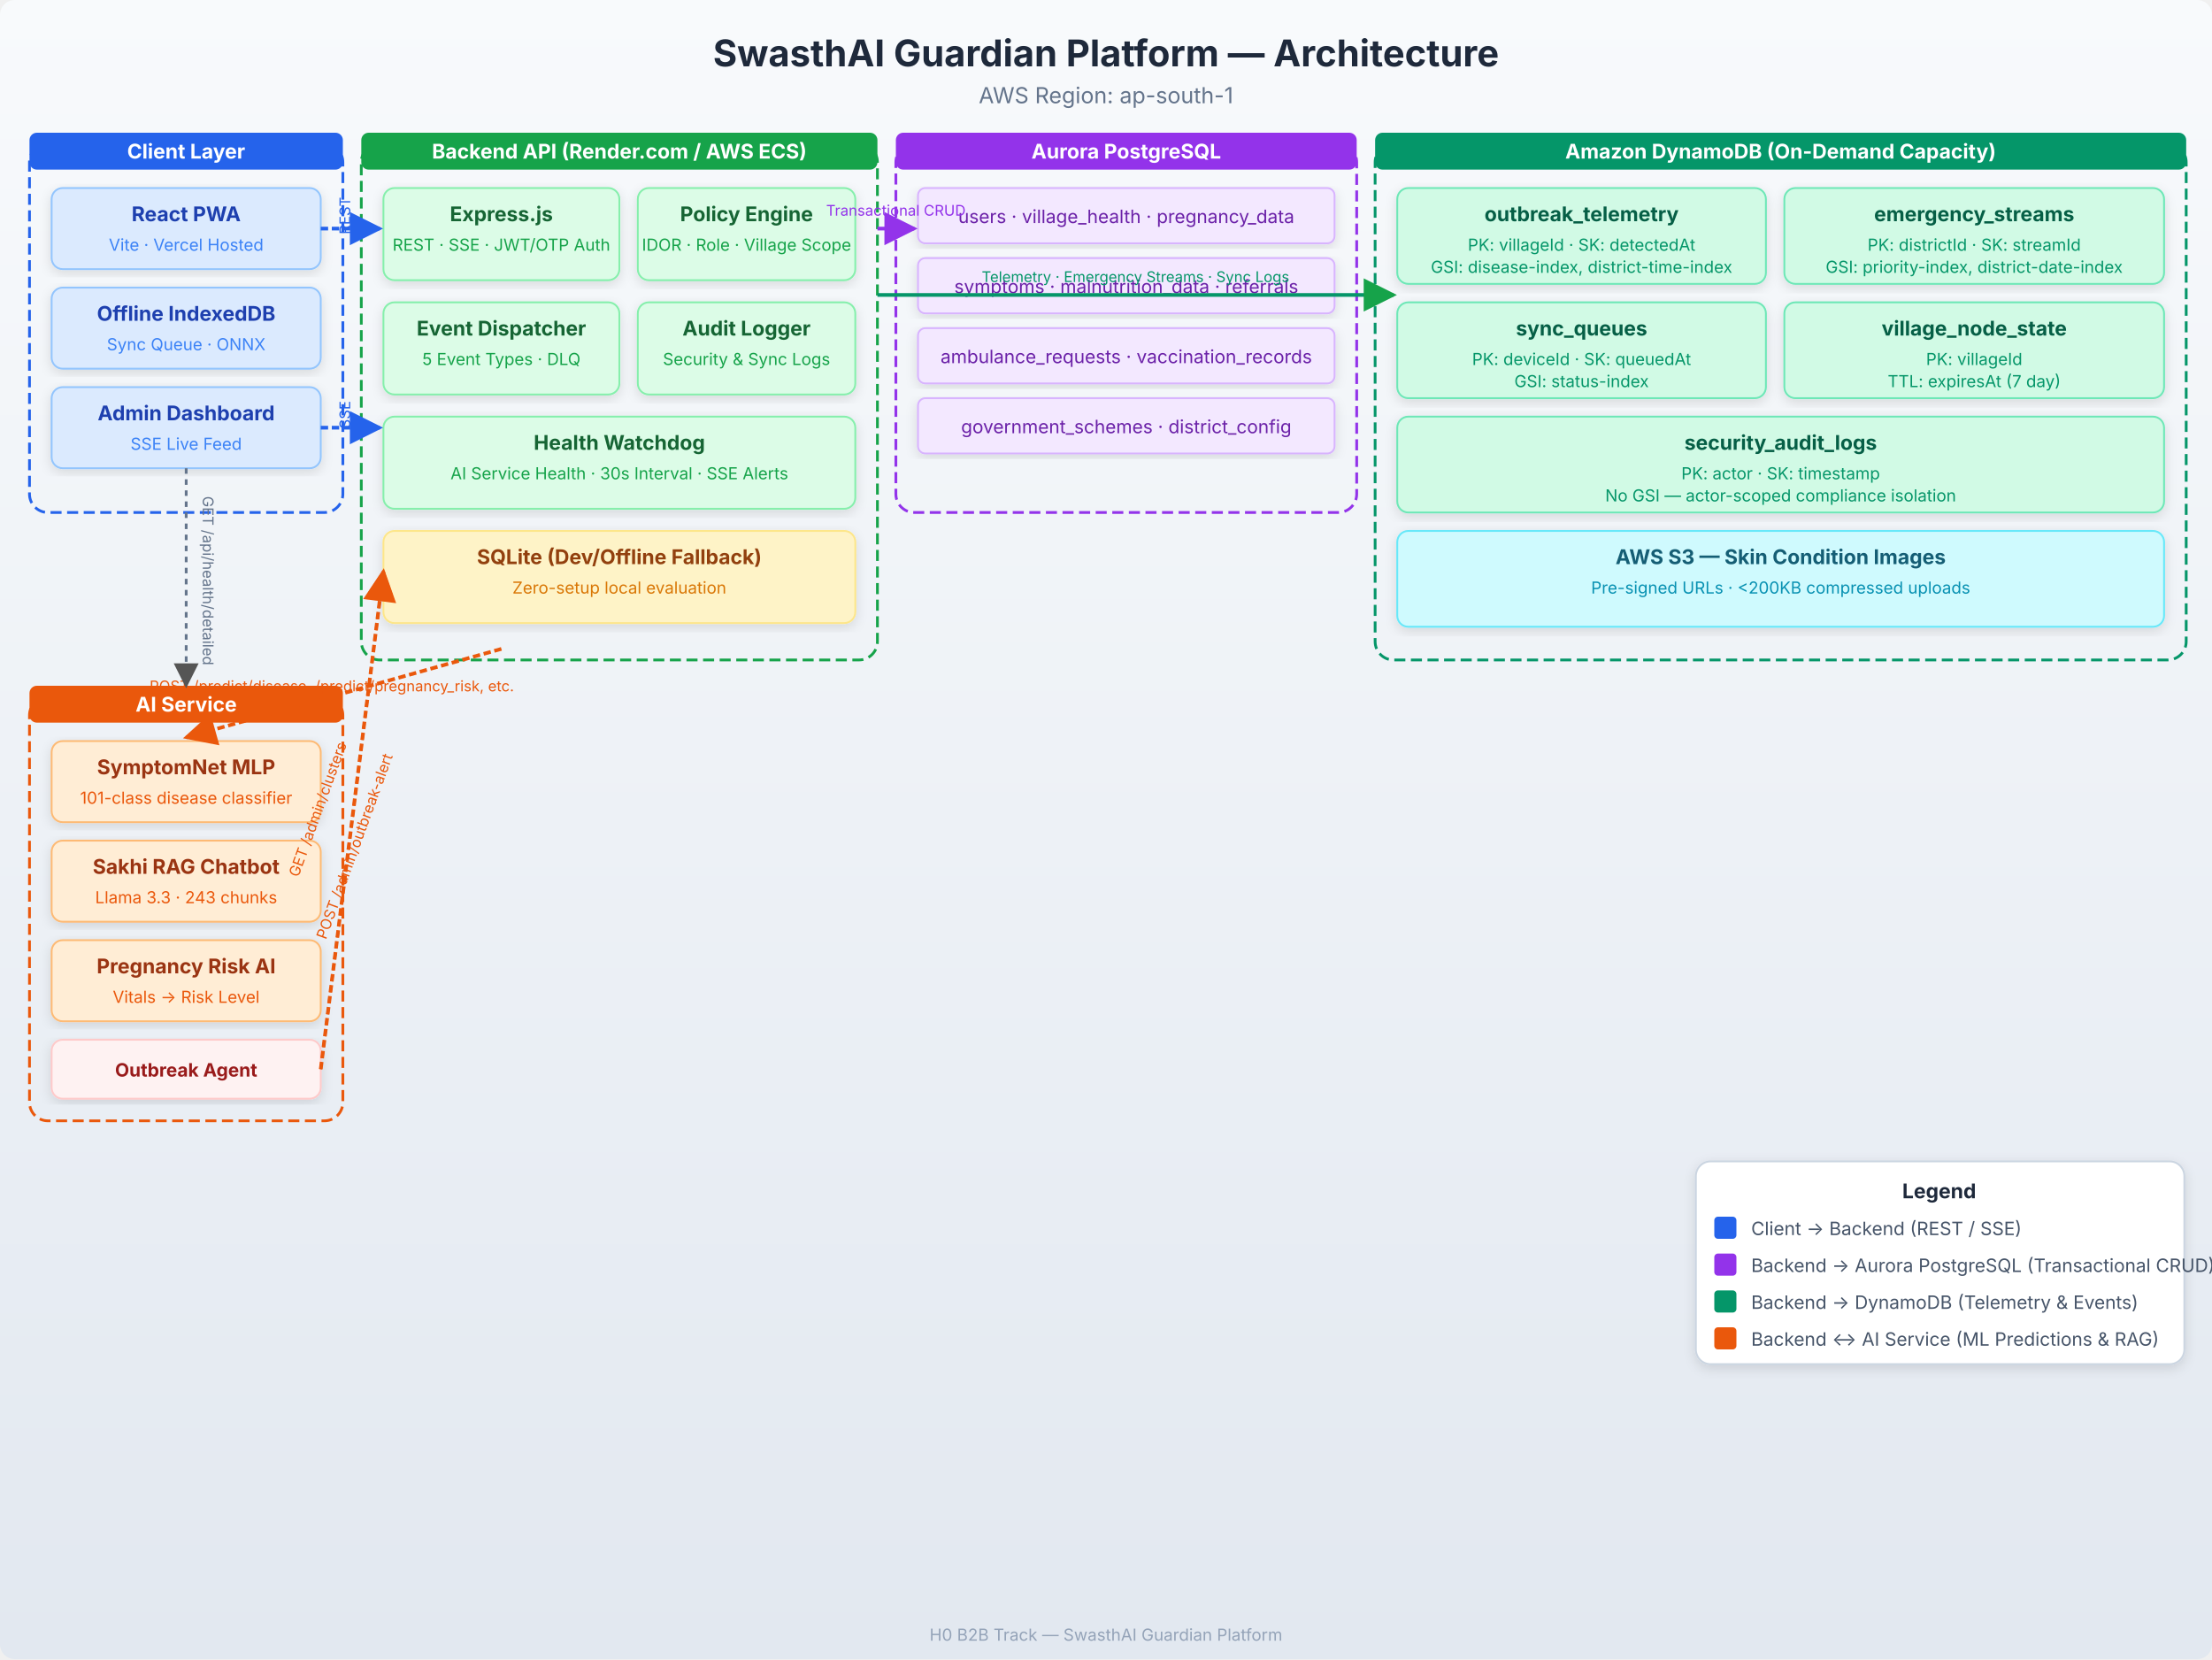
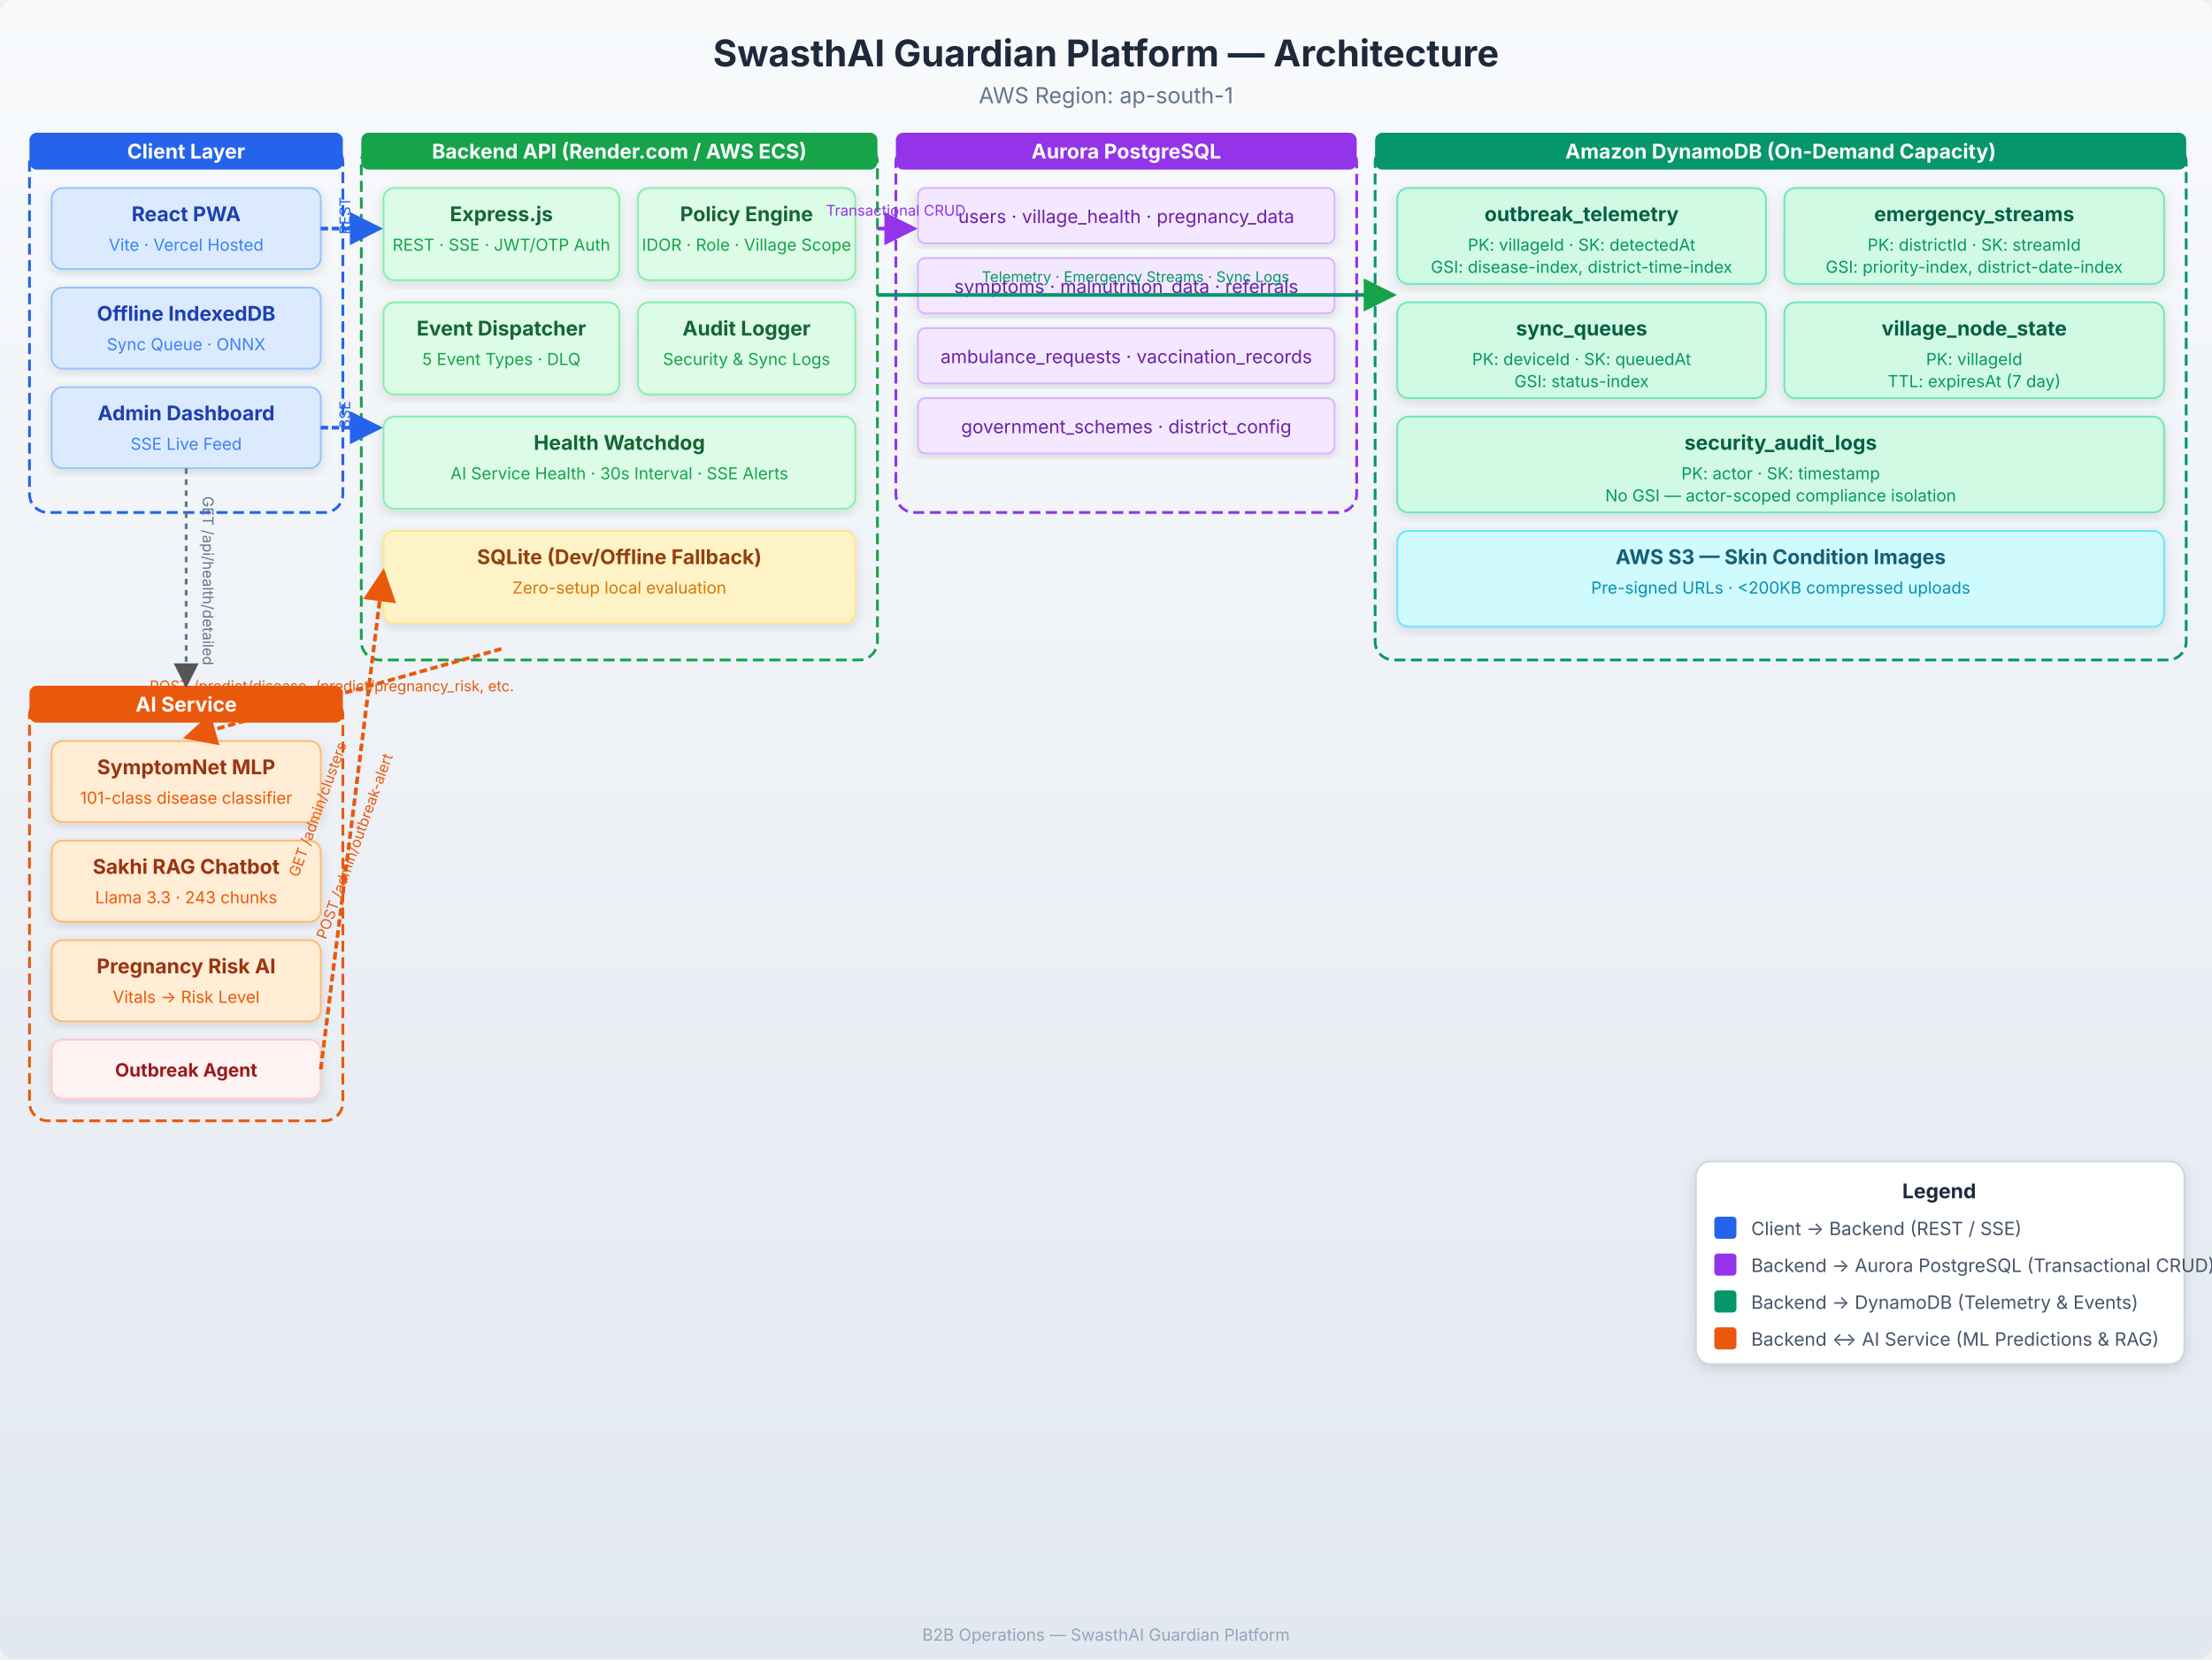
<svg xmlns="http://www.w3.org/2000/svg" viewBox="0 0 1200 900" font-family="system-ui, -apple-system, sans-serif">
  <defs>
    <marker id="arrow" viewBox="0 0 10 10" refX="9" refY="5" markerWidth="9" markerHeight="9" orient="auto">
      <path d="M0,0 L10,5 L0,10 Z" fill="#555" />
    </marker>
    <marker id="arrow-blue" viewBox="0 0 10 10" refX="9" refY="5" markerWidth="9" markerHeight="9" orient="auto">
      <path d="M0,0 L10,5 L0,10 Z" fill="#2563eb" />
    </marker>
    <marker id="arrow-green" viewBox="0 0 10 10" refX="9" refY="5" markerWidth="9" markerHeight="9" orient="auto">
      <path d="M0,0 L10,5 L0,10 Z" fill="#16a34a" />
    </marker>
    <marker id="arrow-orange" viewBox="0 0 10 10" refX="9" refY="5" markerWidth="9" markerHeight="9" orient="auto">
      <path d="M0,0 L10,5 L0,10 Z" fill="#ea580c" />
    </marker>
    <marker id="arrow-purple" viewBox="0 0 10 10" refX="9" refY="5" markerWidth="9" markerHeight="9" orient="auto">
      <path d="M0,0 L10,5 L0,10 Z" fill="#9333ea" />
    </marker>
    <linearGradient id="bg" x1="0" y1="0" x2="0" y2="1">
      <stop offset="0%" stop-color="#f8fafc" />
      <stop offset="100%" stop-color="#e2e8f0" />
    </linearGradient>
    <filter id="shadow">
      <feDropShadow dx="0" dy="2" stdDeviation="3" flood-opacity="0.12" />
    </filter>
  </defs>
  <rect width="1200" height="900" fill="url(#bg)" rx="8" />
  <text x="600" y="36" text-anchor="middle" font-size="20" font-weight="bold" fill="#1e293b">SwasthAI Guardian Platform — Architecture</text>
  <text x="600" y="56" text-anchor="middle" font-size="12" fill="#64748b">AWS Region: ap-south-1</text>
  <rect x="16" y="78" width="170" height="200" rx="10" fill="none" stroke="#2563eb" stroke-width="1.5" stroke-dasharray="6,3" />
  <rect x="16" y="72" width="170" height="20" rx="4" fill="#2563eb" />
  <text x="101" y="86" text-anchor="middle" font-size="11" font-weight="bold" fill="#fff">Client Layer</text>
  <rect x="28" y="102" width="146" height="44" rx="6" fill="#dbeafe" stroke="#93c5fd" filter="url(#shadow)" />
  <text x="101" y="120" text-anchor="middle" font-size="11" font-weight="bold" fill="#1e40af">React PWA</text>
  <text x="101" y="136" text-anchor="middle" font-size="9" fill="#3b82f6">Vite · Vercel Hosted</text>
  <rect x="28" y="156" width="146" height="44" rx="6" fill="#dbeafe" stroke="#93c5fd" filter="url(#shadow)" />
  <text x="101" y="174" text-anchor="middle" font-size="11" font-weight="bold" fill="#1e40af">Offline IndexedDB</text>
  <text x="101" y="190" text-anchor="middle" font-size="9" fill="#3b82f6">Sync Queue · ONNX</text>
  <rect x="28" y="210" width="146" height="44" rx="6" fill="#dbeafe" stroke="#93c5fd" filter="url(#shadow)" />
  <text x="101" y="228" text-anchor="middle" font-size="11" font-weight="bold" fill="#1e40af">Admin Dashboard</text>
  <text x="101" y="244" text-anchor="middle" font-size="9" fill="#3b82f6">SSE Live Feed</text>
  <rect x="196" y="78" width="280" height="280" rx="10" fill="none" stroke="#16a34a" stroke-width="1.5" stroke-dasharray="6,3" />
  <rect x="196" y="72" width="280" height="20" rx="4" fill="#16a34a" />
  <text x="336" y="86" text-anchor="middle" font-size="11" font-weight="bold" fill="#fff">Backend API (Render.com / AWS ECS)</text>
  <rect x="208" y="102" width="128" height="50" rx="6" fill="#dcfce7" stroke="#86efac" filter="url(#shadow)" />
  <text x="272" y="120" text-anchor="middle" font-size="11" font-weight="bold" fill="#166534">Express.js</text>
  <text x="272" y="136" text-anchor="middle" font-size="9" fill="#16a34a">REST · SSE · JWT/OTP Auth</text>
  <rect x="346" y="102" width="118" height="50" rx="6" fill="#dcfce7" stroke="#86efac" filter="url(#shadow)" />
  <text x="405" y="120" text-anchor="middle" font-size="11" font-weight="bold" fill="#166534">Policy Engine</text>
  <text x="405" y="136" text-anchor="middle" font-size="9" fill="#16a34a">IDOR · Role · Village Scope</text>
  <rect x="208" y="164" width="128" height="50" rx="6" fill="#dcfce7" stroke="#86efac" filter="url(#shadow)" />
  <text x="272" y="182" text-anchor="middle" font-size="11" font-weight="bold" fill="#166534">Event Dispatcher</text>
  <text x="272" y="198" text-anchor="middle" font-size="9" fill="#16a34a">5 Event Types · DLQ</text>
  <rect x="346" y="164" width="118" height="50" rx="6" fill="#dcfce7" stroke="#86efac" filter="url(#shadow)" />
  <text x="405" y="182" text-anchor="middle" font-size="11" font-weight="bold" fill="#166534">Audit Logger</text>
  <text x="405" y="198" text-anchor="middle" font-size="9" fill="#16a34a">Security &amp; Sync Logs</text>
  <rect x="208" y="226" width="256" height="50" rx="6" fill="#dcfce7" stroke="#86efac" filter="url(#shadow)" />
  <text x="336" y="244" text-anchor="middle" font-size="11" font-weight="bold" fill="#166534">Health Watchdog</text>
  <text x="336" y="260" text-anchor="middle" font-size="9" fill="#16a34a">AI Service Health · 30s Interval · SSE Alerts</text>
  <rect x="208" y="288" width="256" height="50" rx="6" fill="#fef3c7" stroke="#fde68a" filter="url(#shadow)" />
  <text x="336" y="306" text-anchor="middle" font-size="11" font-weight="bold" fill="#92400e">SQLite (Dev/Offline Fallback)</text>
  <text x="336" y="322" text-anchor="middle" font-size="9" fill="#d97706">Zero-setup local evaluation</text>
  <rect x="16" y="378" width="170" height="230" rx="10" fill="none" stroke="#ea580c" stroke-width="1.5" stroke-dasharray="6,3" />
  <rect x="16" y="372" width="170" height="20" rx="4" fill="#ea580c" />
  <text x="101" y="386" text-anchor="middle" font-size="11" font-weight="bold" fill="#fff">AI Service</text>
  <rect x="28" y="402" width="146" height="44" rx="6" fill="#ffedd5" stroke="#fdba74" filter="url(#shadow)" />
  <text x="101" y="420" text-anchor="middle" font-size="11" font-weight="bold" fill="#9a3412">SymptomNet MLP</text>
  <text x="101" y="436" text-anchor="middle" font-size="9" fill="#ea580c">101-class disease classifier</text>
  <rect x="28" y="456" width="146" height="44" rx="6" fill="#ffedd5" stroke="#fdba74" filter="url(#shadow)" />
  <text x="101" y="474" text-anchor="middle" font-size="11" font-weight="bold" fill="#9a3412">Sakhi RAG Chatbot</text>
  <text x="101" y="490" text-anchor="middle" font-size="9" fill="#ea580c">Llama 3.3 · 243 chunks</text>
  <rect x="28" y="510" width="146" height="44" rx="6" fill="#ffedd5" stroke="#fdba74" filter="url(#shadow)" />
  <text x="101" y="528" text-anchor="middle" font-size="11" font-weight="bold" fill="#9a3412">Pregnancy Risk AI</text>
  <text x="101" y="544" text-anchor="middle" font-size="9" fill="#ea580c">Vitals → Risk Level</text>
  <rect x="28" y="564" width="146" height="32" rx="6" fill="#fef2f2" stroke="#fecaca" filter="url(#shadow)" />
  <text x="101" y="584" text-anchor="middle" font-size="10" font-weight="bold" fill="#991b1b">Outbreak Agent</text>
  <rect x="486" y="78" width="250" height="200" rx="10" fill="none" stroke="#9333ea" stroke-width="1.5" stroke-dasharray="6,3" />
  <rect x="486" y="72" width="250" height="20" rx="4" fill="#9333ea" />
  <text x="611" y="86" text-anchor="middle" font-size="11" font-weight="bold" fill="#fff">Aurora PostgreSQL</text>
  <rect x="498" y="102" width="226" height="30" rx="4" fill="#f3e8ff" stroke="#d8b4fe" filter="url(#shadow)" />
  <text x="611" y="121" text-anchor="middle" font-size="10" fill="#6b21a8">users · village_health · pregnancy_data</text>
  <rect x="498" y="140" width="226" height="30" rx="4" fill="#f3e8ff" stroke="#d8b4fe" filter="url(#shadow)" />
  <text x="611" y="159" text-anchor="middle" font-size="10" fill="#6b21a8">symptoms · malnutrition_data · referrals</text>
  <rect x="498" y="178" width="226" height="30" rx="4" fill="#f3e8ff" stroke="#d8b4fe" filter="url(#shadow)" />
  <text x="611" y="197" text-anchor="middle" font-size="10" fill="#6b21a8">ambulance_requests · vaccination_records</text>
  <rect x="498" y="216" width="226" height="30" rx="4" fill="#f3e8ff" stroke="#d8b4fe" filter="url(#shadow)" />
  <text x="611" y="235" text-anchor="middle" font-size="10" fill="#6b21a8">government_schemes · district_config</text>
  <rect x="746" y="78" width="440" height="280" rx="10" fill="none" stroke="#059669" stroke-width="1.5" stroke-dasharray="6,3" />
  <rect x="746" y="72" width="440" height="20" rx="4" fill="#059669" />
  <text x="966" y="86" text-anchor="middle" font-size="11" font-weight="bold" fill="#fff">Amazon DynamoDB (On-Demand Capacity)</text>
  <rect x="758" y="102" width="200" height="52" rx="6" fill="#d1fae5" stroke="#6ee7b7" filter="url(#shadow)" />
  <text x="858" y="120" text-anchor="middle" font-size="11" font-weight="bold" fill="#065f46">outbreak_telemetry</text>
  <text x="858" y="136" text-anchor="middle" font-size="9" fill="#059669">PK: villageId · SK: detectedAt</text>
  <text x="858" y="148" text-anchor="middle" font-size="9" fill="#059669">GSI: disease-index, district-time-index</text>
  <rect x="968" y="102" width="206" height="52" rx="6" fill="#d1fae5" stroke="#6ee7b7" filter="url(#shadow)" />
  <text x="1071" y="120" text-anchor="middle" font-size="11" font-weight="bold" fill="#065f46">emergency_streams</text>
  <text x="1071" y="136" text-anchor="middle" font-size="9" fill="#059669">PK: districtId · SK: streamId</text>
  <text x="1071" y="148" text-anchor="middle" font-size="9" fill="#059669">GSI: priority-index, district-date-index</text>
  <rect x="758" y="164" width="200" height="52" rx="6" fill="#d1fae5" stroke="#6ee7b7" filter="url(#shadow)" />
  <text x="858" y="182" text-anchor="middle" font-size="11" font-weight="bold" fill="#065f46">sync_queues</text>
  <text x="858" y="198" text-anchor="middle" font-size="9" fill="#059669">PK: deviceId · SK: queuedAt</text>
  <text x="858" y="210" text-anchor="middle" font-size="9" fill="#059669">GSI: status-index</text>
  <rect x="968" y="164" width="206" height="52" rx="6" fill="#d1fae5" stroke="#6ee7b7" filter="url(#shadow)" />
  <text x="1071" y="182" text-anchor="middle" font-size="11" font-weight="bold" fill="#065f46">village_node_state</text>
  <text x="1071" y="198" text-anchor="middle" font-size="9" fill="#059669">PK: villageId</text>
  <text x="1071" y="210" text-anchor="middle" font-size="9" fill="#059669">TTL: expiresAt (7 day)</text>
  <rect x="758" y="226" width="416" height="52" rx="6" fill="#d1fae5" stroke="#6ee7b7" filter="url(#shadow)" />
  <text x="966" y="244" text-anchor="middle" font-size="11" font-weight="bold" fill="#065f46">security_audit_logs</text>
  <text x="966" y="260" text-anchor="middle" font-size="9" fill="#059669">PK: actor · SK: timestamp</text>
  <text x="966" y="272" text-anchor="middle" font-size="9" fill="#059669">No GSI — actor-scoped compliance isolation</text>
  <rect x="758" y="288" width="416" height="52" rx="6" fill="#cffafe" stroke="#67e8f9" filter="url(#shadow)" />
  <text x="966" y="306" text-anchor="middle" font-size="11" font-weight="bold" fill="#155e75">AWS S3 — Skin Condition Images</text>
  <text x="966" y="322" text-anchor="middle" font-size="9" fill="#0891b2">Pre-signed URLs · &lt;200KB compressed uploads</text>
  <line x1="174" y1="124" x2="206" y2="124" stroke="#2563eb" stroke-width="2" marker-end="url(#arrow-blue)" stroke-dasharray="4,2" />
  <text x="190" y="117" text-anchor="middle" font-size="8" fill="#2563eb" transform="rotate(-90,190,117)">REST</text>
  <line x1="174" y1="232" x2="206" y2="232" stroke="#2563eb" stroke-width="2" marker-end="url(#arrow-blue)" stroke-dasharray="4,2" />
  <text x="190" y="225" text-anchor="middle" font-size="8" fill="#2563eb" transform="rotate(-90,190,225)">SSE</text>
  <line x1="476" y1="124" x2="496" y2="124" stroke="#9333ea" stroke-width="2" marker-end="url(#arrow-purple)" />
  <text x="486" y="117" text-anchor="middle" font-size="8" fill="#9333ea">Transactional CRUD</text>
  <line x1="476" y1="160" x2="756" y2="160" stroke="#059669" stroke-width="2" marker-end="url(#arrow-green)" />
  <text x="616" y="153" text-anchor="middle" font-size="8" fill="#059669">Telemetry · Emergency Streams · Sync Logs</text>
  <line x1="272" y1="352" x2="101" y2="400" stroke="#ea580c" stroke-width="2" marker-end="url(#arrow-orange)" stroke-dasharray="4,2" />
  <text x="180" y="375" text-anchor="middle" font-size="8" fill="#ea580c">POST /predict/disease, /predict/pregnancy_risk, etc.</text>
  <line x1="174" y1="580" x2="208" y2="310" stroke="#ea580c" stroke-width="2" marker-end="url(#arrow-orange)" stroke-dasharray="4,2" />
  <text x="175" y="440" text-anchor="middle" font-size="8" fill="#ea580c" transform="rotate(-70,175,440)">GET /admin/clusters</text>
  <line x1="174" y1="580" x2="208" y2="310" stroke="#ea580c" stroke-width="1.5" marker-end="url(#arrow-orange)" stroke-dasharray="3,3" />
  <text x="195" y="460" text-anchor="middle" font-size="8" fill="#ea580c" transform="rotate(-70,195,460)">POST /admin/outbreak-alert</text>
  <line x1="101" y1="254" x2="101" y2="372" stroke="#64748b" stroke-width="1.5" marker-end="url(#arrow)" stroke-dasharray="3,3" />
  <text x="110" y="315" text-anchor="middle" font-size="8" fill="#64748b" transform="rotate(90,110,315)">GET /api/health/detailed</text>
  <rect x="920" y="630" width="265" height="110" rx="8" fill="#fff" stroke="#cbd5e1" filter="url(#shadow)" />
  <text x="1052" y="650" text-anchor="middle" font-size="11" font-weight="bold" fill="#1e293b">Legend</text>
  <rect x="930" y="660" width="12" height="12" rx="2" fill="#2563eb" />
  <text x="950" y="670" font-size="10" fill="#475569">Client → Backend (REST / SSE)</text>
  <rect x="930" y="680" width="12" height="12" rx="2" fill="#9333ea" />
  <text x="950" y="690" font-size="10" fill="#475569">Backend → Aurora PostgreSQL (Transactional CRUD)</text>
  <rect x="930" y="700" width="12" height="12" rx="2" fill="#059669" />
  <text x="950" y="710" font-size="10" fill="#475569">Backend → DynamoDB (Telemetry &amp; Events)</text>
  <rect x="930" y="720" width="12" height="12" rx="2" fill="#ea580c" />
  <text x="950" y="730" font-size="10" fill="#475569">Backend ↔ AI Service (ML Predictions &amp; RAG)</text>
-   <text x="600" y="890" text-anchor="middle" font-size="9" fill="#94a3b8">H0 B2B Track — SwasthAI Guardian Platform</text>
+   <text x="600" y="890" text-anchor="middle" font-size="9" fill="#94a3b8">B2B Operations — SwasthAI Guardian Platform</text>
</svg>
